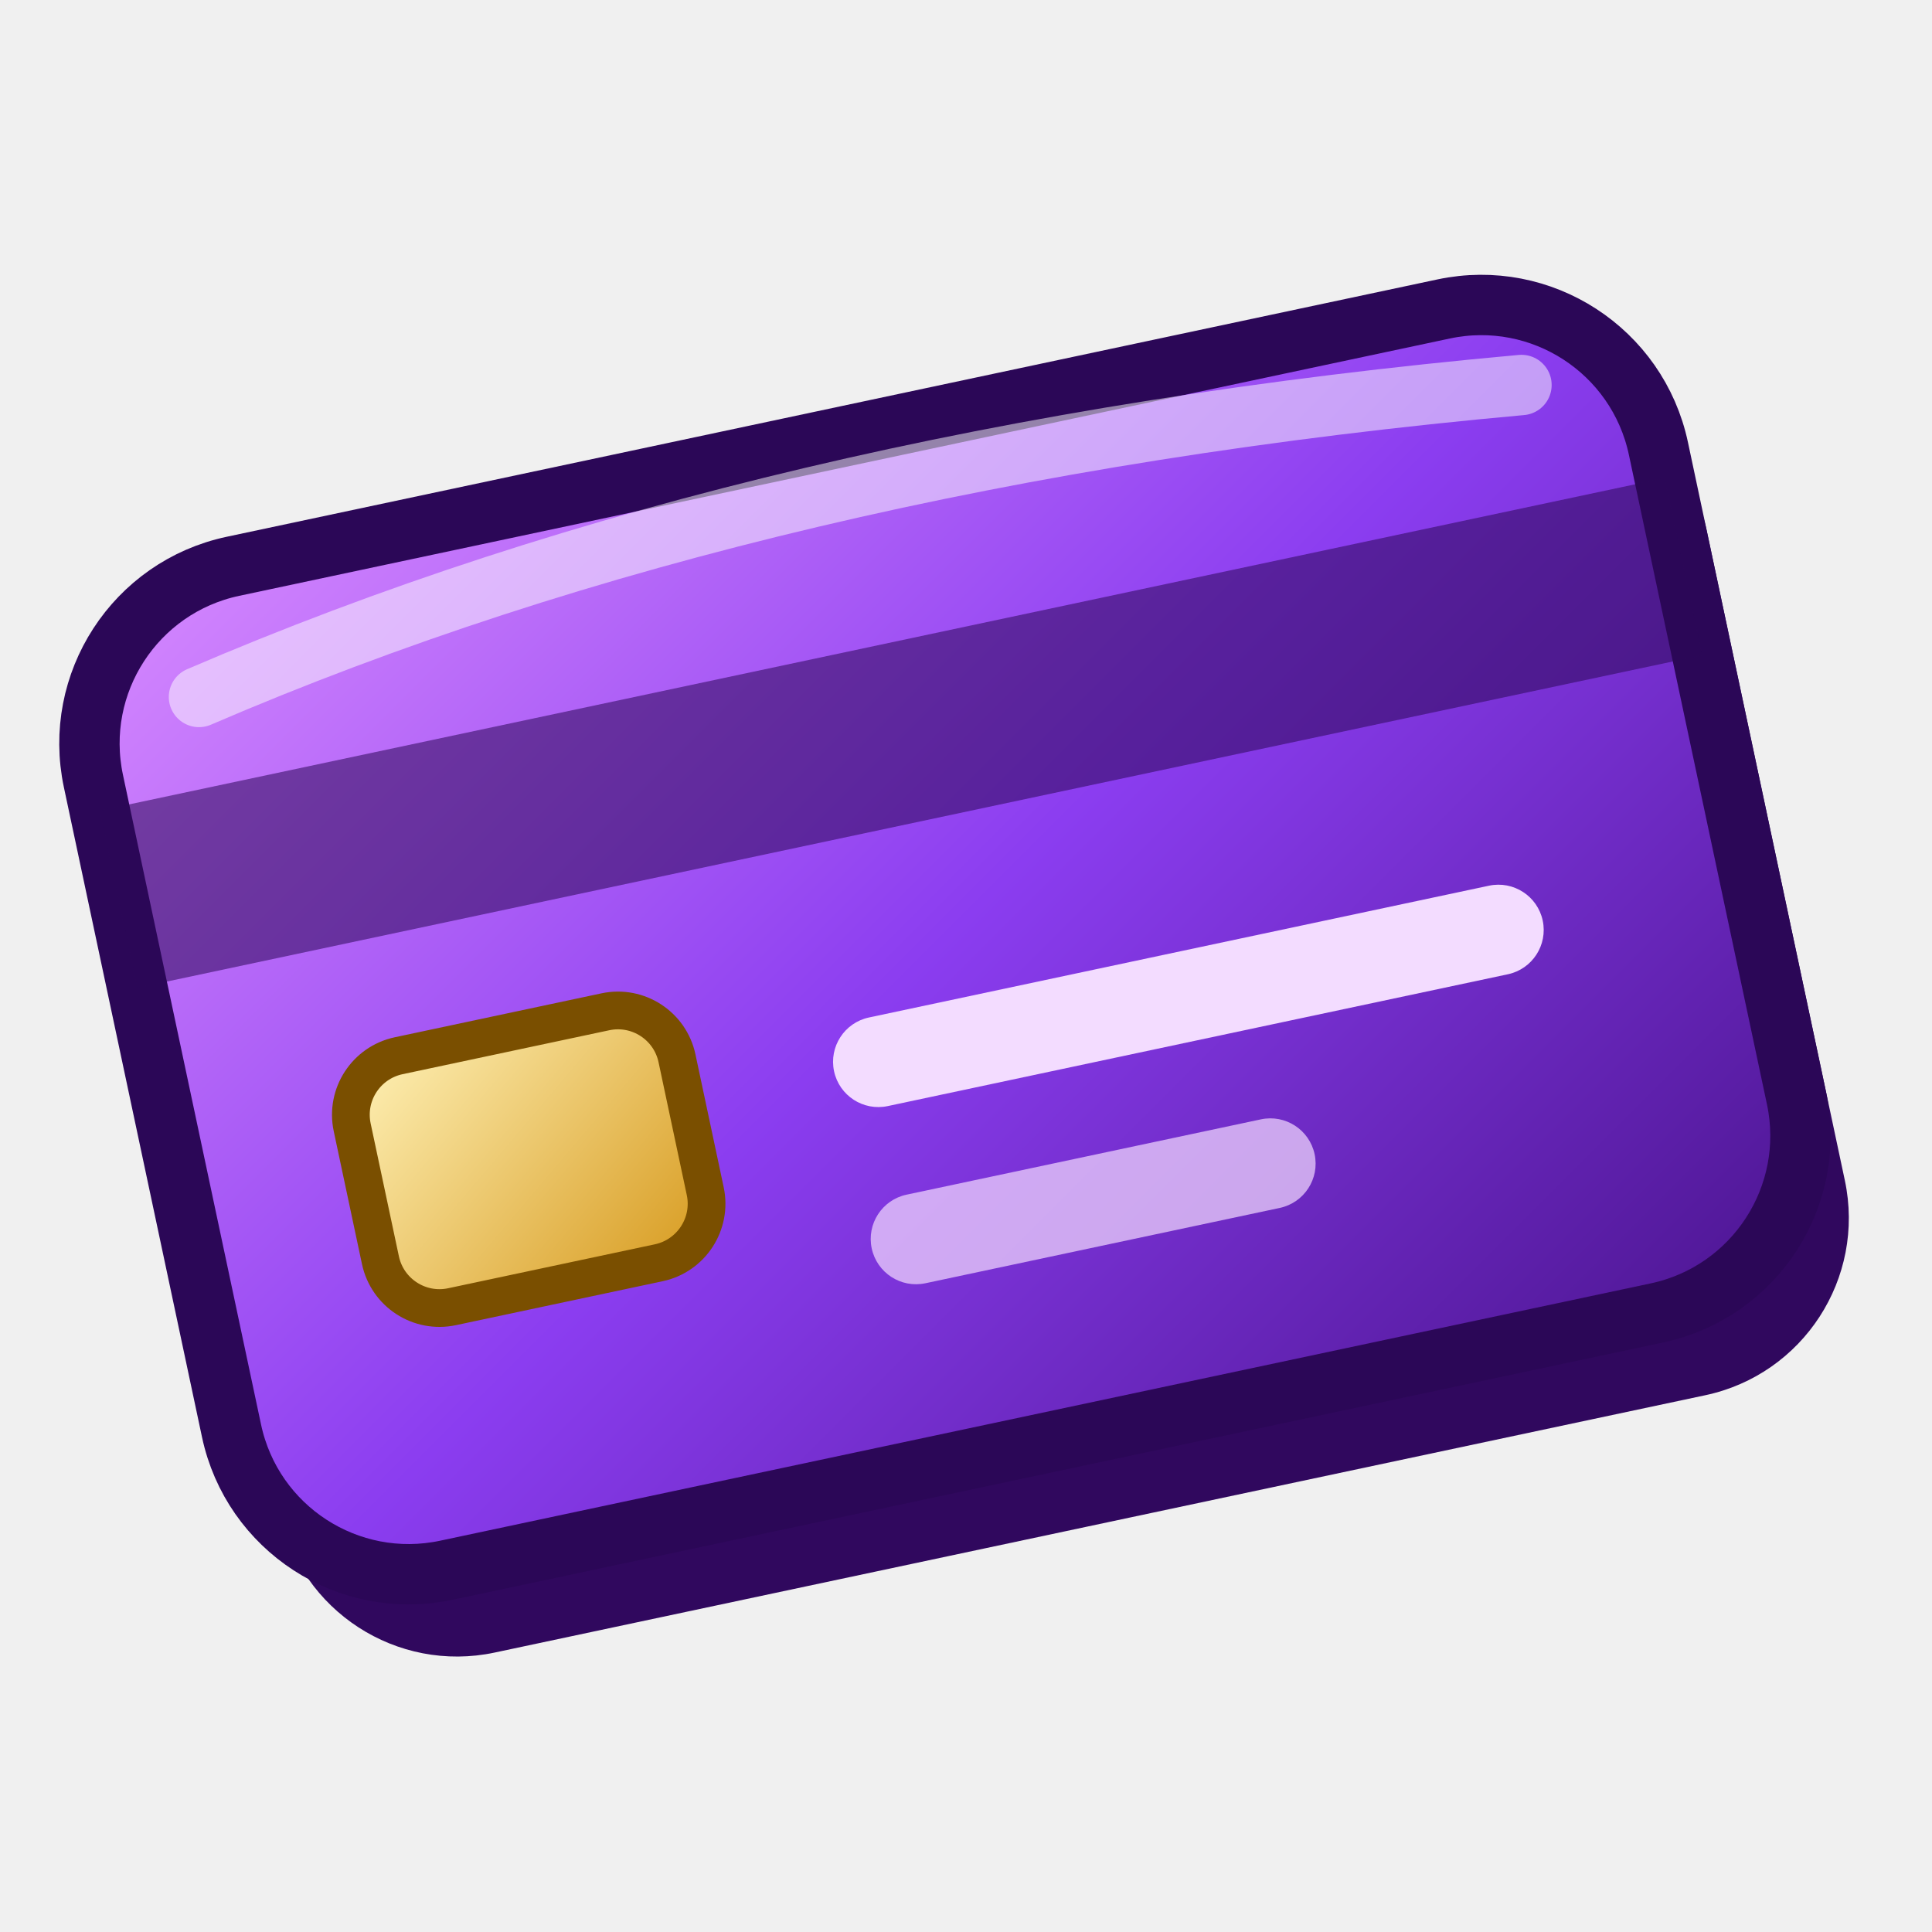
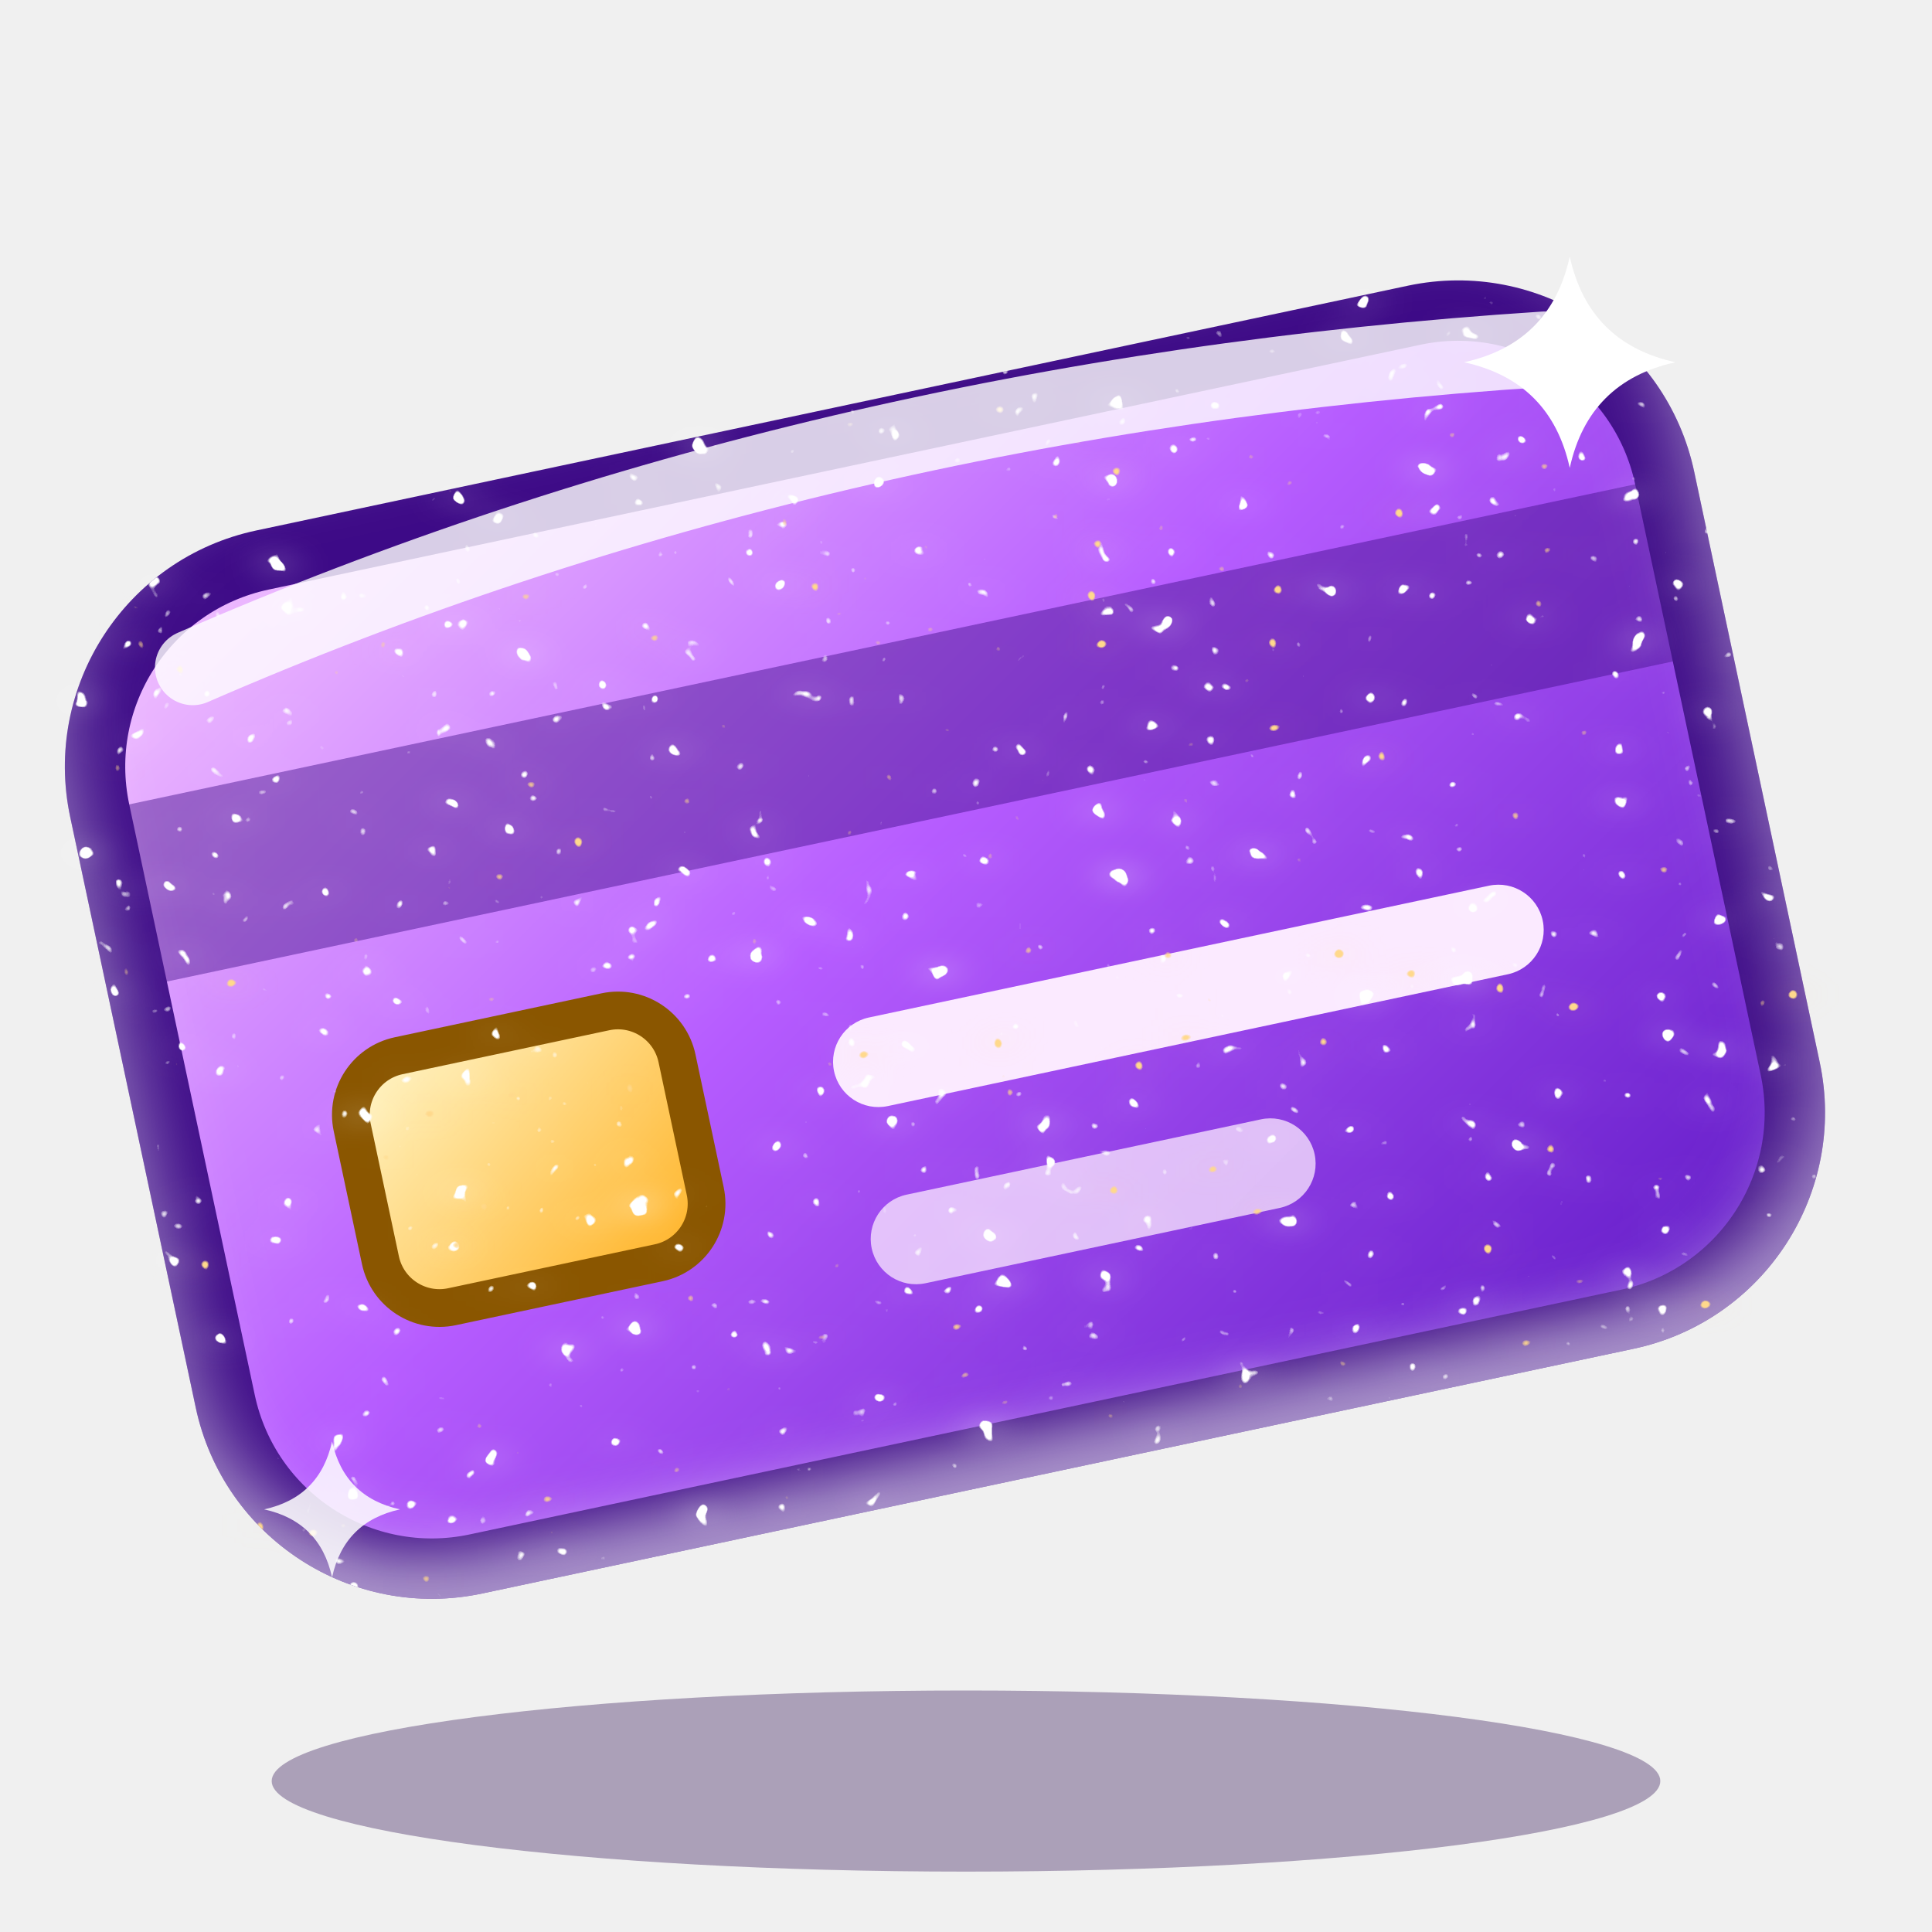
<svg xmlns="http://www.w3.org/2000/svg" viewBox="0 0 128 128">
  <defs>
+     <filter id="gl" x="-10%" y="-10%" width="120%" height="120%" color-interpolation-filters="sRGB">
+       <feTurbulence type="fractalNoise" baseFrequency=".62" numOctaves="2" seed="9" result="n" />
+       <feColorMatrix in="n" type="matrix" values="0 0 0 0 1.000  0 0 0 0 1.000  0 0 0 0 1.000  0 0 0 22 -16.4" result="d" />
+       <feComposite in="d" in2="SourceAlpha" operator="in" result="sp" />
+       <feTurbulence type="fractalNoise" baseFrequency=".9" numOctaves="1" seed="49" result="n2" />
+       <feColorMatrix in="n2" type="matrix" values="0 0 0 0 1  0 0 0 0 .85  0 0 0 0 .55  0 0 0 22 -16.9" result="d2" />
+       <feComposite in="d2" in2="SourceAlpha" operator="in" result="sp2" />
+       <feMerge result="spm">
+         <feMergeNode in="sp" />
+         <feMergeNode in="sp2" />
+       </feMerge>
+       <feGaussianBlur in="spm" stdDeviation="1.1" result="spb" />
+       <feGaussianBlur in="SourceAlpha" stdDeviation="2.4" result="bl" />
+       <feOffset in="bl" dx="0" dy="-3" result="up" />
+       <feComposite in="SourceAlpha" in2="up" operator="out" result="rim" />
+       <feFlood flood-color="#ffffff" flood-opacity=".55" />
+       <feComposite in2="rim" operator="in" result="rimlight" />
+       <feMerge>
+         <feMergeNode in="SourceGraphic" />
+         <feMergeNode in="rimlight" />
+         <feMergeNode in="spb" />
+         <feMergeNode in="spm" />
+       </feMerge>
+     </filter>
    <linearGradient id="c" x1="0" y1="0" x2="1" y2="1">
-       <stop offset="0" stop-color="#d88bff" />
-       <stop offset=".5" stop-color="#8b3df0" />
-       <stop offset="1" stop-color="#4b148f" />
+       <stop offset="0" stop-color="#f6c8ff" />
+       <stop offset=".45" stop-color="#b65cff" />
+       <stop offset="1" stop-color="#5d17c4" />
    </linearGradient>
    <linearGradient id="ch" x1="0" y1="0" x2="1" y2="1">
-       <stop offset="0" stop-color="#fff2b8" />
-       <stop offset="1" stop-color="#d79a1e" />
+       <stop offset="0" stop-color="#fff7cc" />
+       <stop offset="1" stop-color="#ffb01f" />
    </linearGradient>
  </defs>
+   <ellipse cx="64" cy="118" rx="46" ry="6" fill="#2a0b4f" opacity=".35" />
  <g transform="rotate(-12 64 64)">
-     <rect x="12" y="34" width="106" height="68" rx="12" fill="#30085e" />
-     <rect x="10" y="28" width="106" height="68" rx="12" fill="url(#c)" stroke="#2b0757" stroke-width="4" />
-     <rect x="10" y="42" width="106" height="12" fill="#2b0757" opacity=".55" />
-     <rect x="22" y="62" width="22" height="17" rx="4" fill="url(#ch)" stroke="#7a4f00" stroke-width="2.5" />
-     <rect x="54" y="66" width="48" height="6" rx="3" fill="#f3dcff" />
-     <rect x="54" y="78" width="30" height="6" rx="3" fill="#f3dcff" opacity=".7" />
-     <path d="M18 36q40-8 90-2" fill="none" stroke="#fff" stroke-width="4" stroke-linecap="round" opacity=".5" />
+     <g filter="url(#gl)">
+       <rect x="10" y="28" width="106" height="68" rx="14" fill="url(#c)" stroke="#3d0a87" stroke-width="4" />
+       <rect x="10" y="42" width="106" height="12" fill="#3d0a87" opacity=".45" />
+       <rect x="22" y="62" width="22" height="17" rx="4" fill="url(#ch)" stroke="#8a5600" stroke-width="2.5" />
+       <rect x="54" y="66" width="48" height="6" rx="3" fill="#fbeaff" />
+       <rect x="54" y="78" width="30" height="6" rx="3" fill="#fbeaff" opacity=".75" />
+     </g>
+     <path d="M18 34q44-9 92-2" fill="none" stroke="#fff" stroke-width="5" stroke-linecap="round" opacity=".8" />
  </g>
+   <path d="M104 17Q105.26 22.74 111 24Q105.26 25.26 104 31Q102.74 25.26 97 24Q102.74 22.74 104 17z" fill="#fff" opacity="1.0" />
+   <path d="M22 95.5Q22.81 99.19 26.5 100Q22.81 100.81 22 104.5Q21.19 100.81 17.5 100Q21.19 99.19 22 95.5z" fill="#fff" opacity="0.85" />
</svg>
